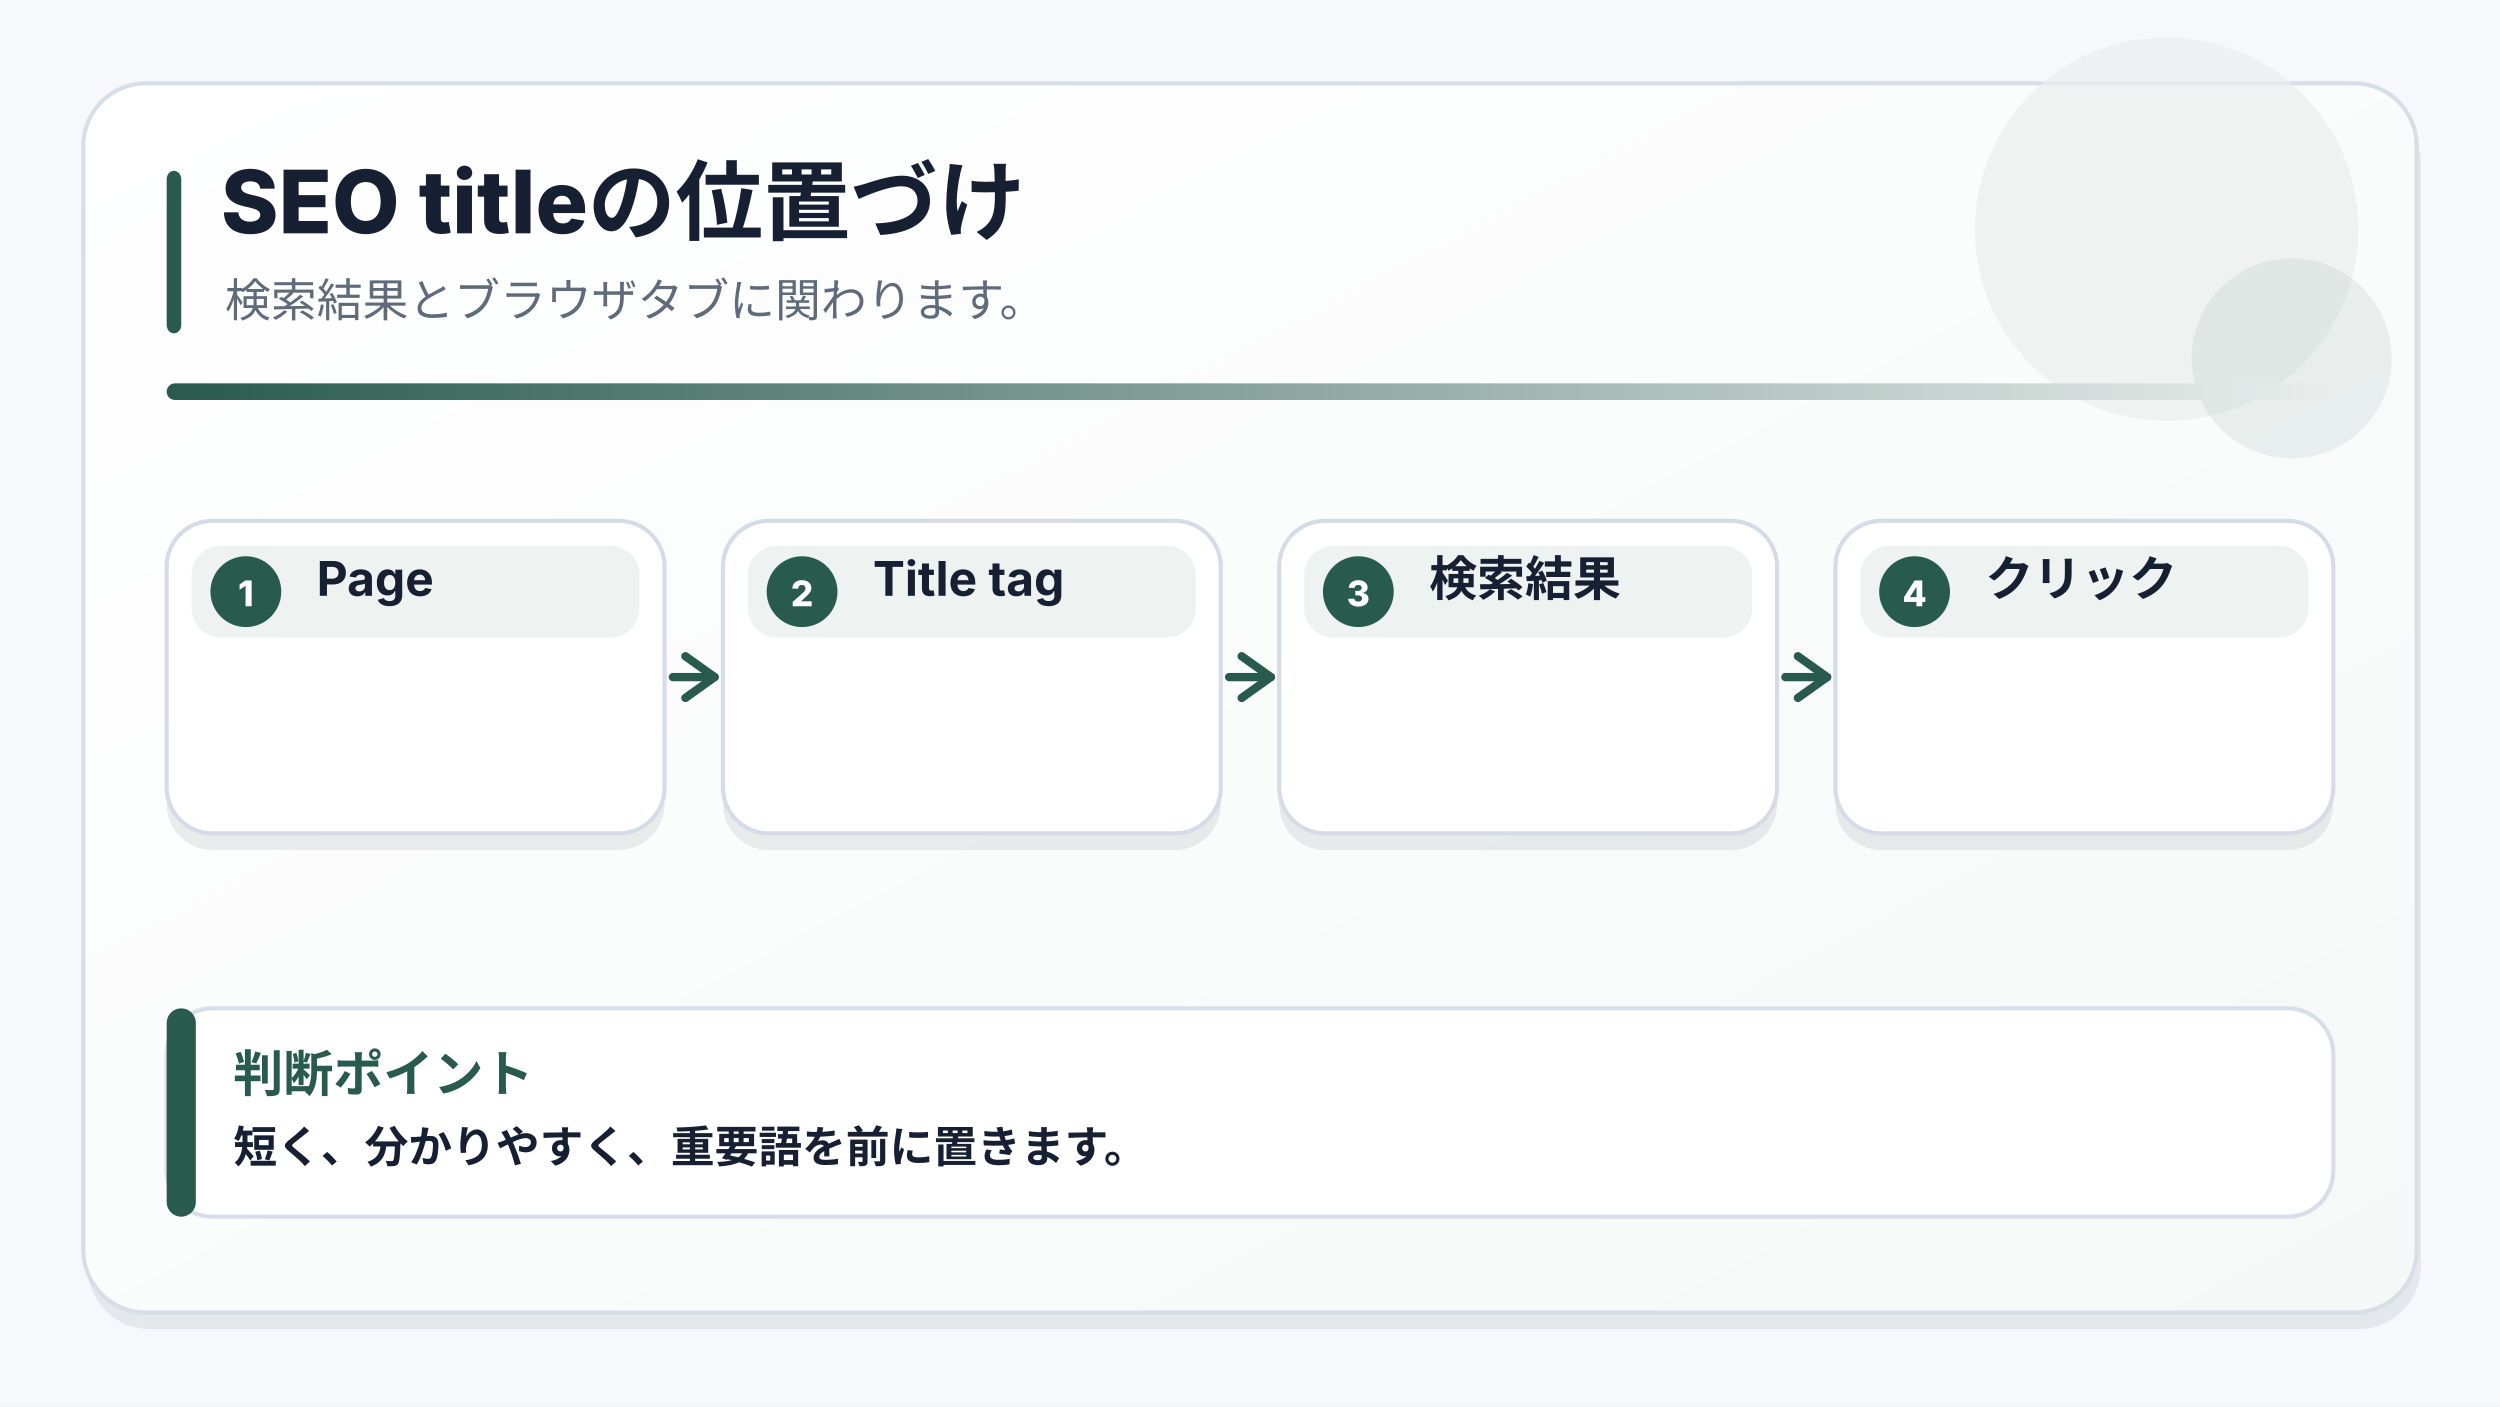
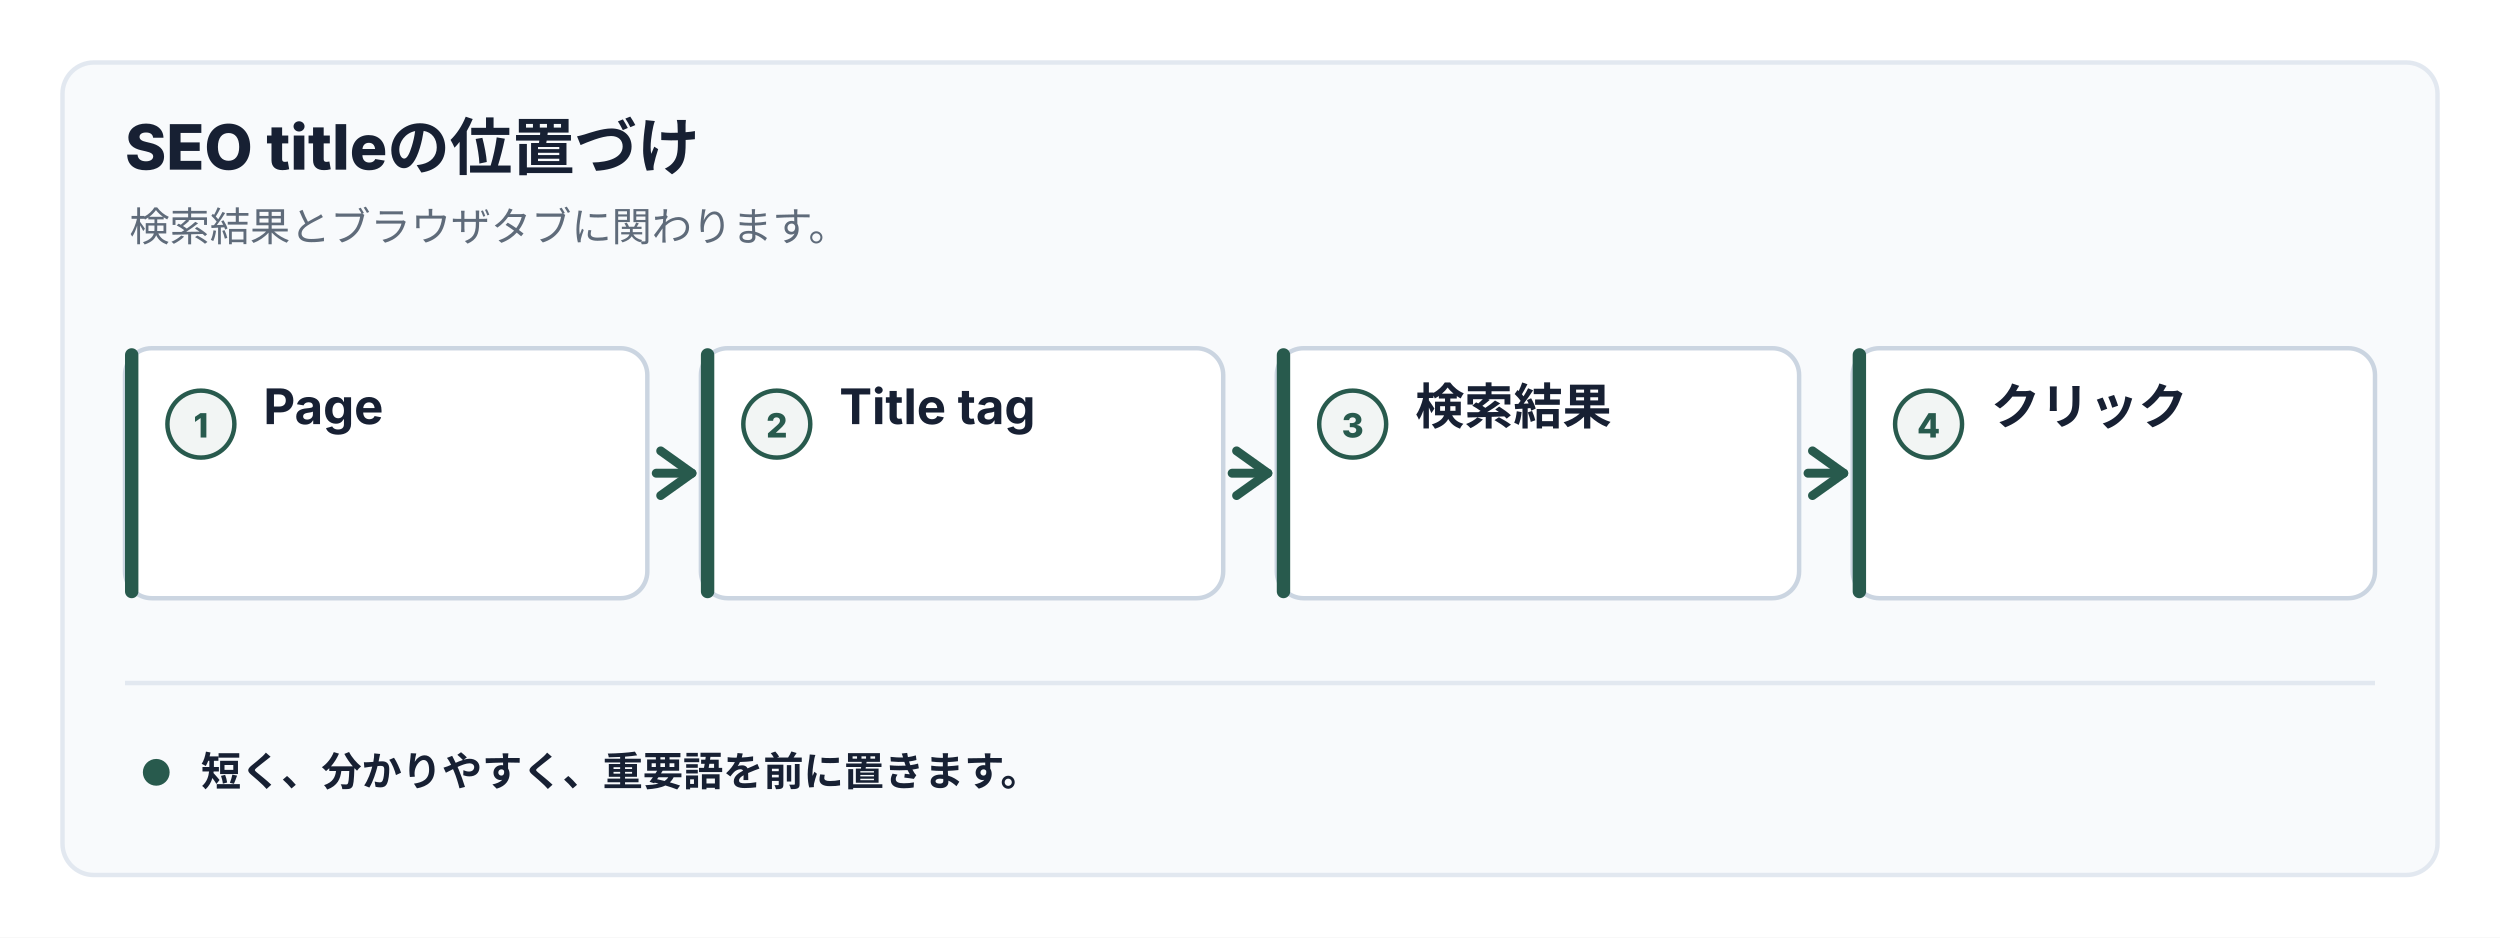
- <svg xmlns="http://www.w3.org/2000/svg" width="1200" height="675" viewBox="0 0 1200 675" role="img">
-   <defs>
-     <linearGradient id="bg" x1="0" y1="0" x2="1" y2="1">
-       <stop offset="0%" stop-color="#FFFFFF" />
-       <stop offset="100%" stop-color="#F6F8F8" />
-     </linearGradient>
-     <linearGradient id="bar" x1="0" y1="0" x2="1" y2="0">
-       <stop offset="0%" stop-color="#285A4D" />
-       <stop offset="100%" stop-color="#EAEEED" />
-     </linearGradient>
-   </defs>
-   <rect width="1200" height="675" fill="#F6F8FC" />
-   <rect x="42" y="48" width="1120" height="590" rx="30" fill="#0F172A" opacity="0.08" />
-   <rect x="40" y="40" width="1120" height="590" rx="30" fill="url(#bg)" stroke="#D8DEE8" stroke-width="2" />
-   <circle cx="1040" cy="110" r="92" fill="#EAEEED" opacity="0.72" />
-   <circle cx="1100" cy="172" r="48" fill="#285A4D" opacity="0.08" />
-   <rect x="80" y="82" width="7" height="78" rx="4" fill="#285A4D" />
-   <text x="106" y="112" font-family="-apple-system, BlinkMacSystemFont, Segoe UI, sans-serif" font-size="42" font-weight="800" fill="#172033" text-anchor="start">SEO titleの位置づけ</text>
-   <text x="108" y="152" font-family="-apple-system, BlinkMacSystemFont, Segoe UI, sans-serif" font-size="22" font-weight="500" fill="#5F6B7A" text-anchor="start">検索結果とブラウザタブに関わります。</text>
-   <rect x="80" y="184" width="1040" height="8" rx="4" fill="url(#bar)" />
-   <rect x="80" y="258" width="239" height="150" rx="22" fill="#0F172A" opacity="0.08" />
-   <rect x="80" y="250" width="239" height="150" rx="22" fill="#ffffff" stroke="#D5DCE8" stroke-width="2" />
-   <rect x="92" y="262" width="215" height="44" rx="14" fill="#EEF2F1" />
-   <circle cx="118" cy="284" r="17" fill="#285A4D" />
-   <text x="118" y="291" font-family="-apple-system, BlinkMacSystemFont, Segoe UI, sans-serif" font-size="17" font-weight="800" fill="#ffffff" text-anchor="middle">1</text>
-   <text x="152" y="286" font-family="-apple-system, BlinkMacSystemFont, Segoe UI, sans-serif" font-size="23" font-weight="750" fill="#172033" text-anchor="start">Page</text>
-   <line x1="323" y1="325" x2="343" y2="325" stroke="#285A4D" stroke-width="4" stroke-linecap="round" />
-   <path d="M 329 315 L 343 325 L 329 335" fill="none" stroke="#285A4D" stroke-width="4" stroke-linecap="round" stroke-linejoin="round" />
-   <rect x="347" y="258" width="239" height="150" rx="22" fill="#0F172A" opacity="0.08" />
-   <rect x="347" y="250" width="239" height="150" rx="22" fill="#ffffff" stroke="#D5DCE8" stroke-width="2" />
-   <rect x="359" y="262" width="215" height="44" rx="14" fill="#EEF2F1" />
-   <circle cx="385" cy="284" r="17" fill="#285A4D" />
-   <text x="385" y="291" font-family="-apple-system, BlinkMacSystemFont, Segoe UI, sans-serif" font-size="17" font-weight="800" fill="#ffffff" text-anchor="middle">2</text>
-   <text x="419" y="286" font-family="-apple-system, BlinkMacSystemFont, Segoe UI, sans-serif" font-size="23" font-weight="750" fill="#172033" text-anchor="start">Title tag</text>
-   <line x1="590" y1="325" x2="610" y2="325" stroke="#285A4D" stroke-width="4" stroke-linecap="round" />
-   <path d="M 596 315 L 610 325 L 596 335" fill="none" stroke="#285A4D" stroke-width="4" stroke-linecap="round" stroke-linejoin="round" />
-   <rect x="614" y="258" width="239" height="150" rx="22" fill="#0F172A" opacity="0.08" />
-   <rect x="614" y="250" width="239" height="150" rx="22" fill="#ffffff" stroke="#D5DCE8" stroke-width="2" />
-   <rect x="626" y="262" width="215" height="44" rx="14" fill="#EEF2F1" />
-   <circle cx="652" cy="284" r="17" fill="#285A4D" />
-   <text x="652" y="291" font-family="-apple-system, BlinkMacSystemFont, Segoe UI, sans-serif" font-size="17" font-weight="800" fill="#ffffff" text-anchor="middle">3</text>
-   <text x="686" y="286" font-family="-apple-system, BlinkMacSystemFont, Segoe UI, sans-serif" font-size="23" font-weight="750" fill="#172033" text-anchor="start">検索結果</text>
-   <line x1="857" y1="325" x2="877" y2="325" stroke="#285A4D" stroke-width="4" stroke-linecap="round" />
-   <path d="M 863 315 L 877 325 L 863 335" fill="none" stroke="#285A4D" stroke-width="4" stroke-linecap="round" stroke-linejoin="round" />
-   <rect x="881" y="258" width="239" height="150" rx="22" fill="#0F172A" opacity="0.08" />
-   <rect x="881" y="250" width="239" height="150" rx="22" fill="#ffffff" stroke="#D5DCE8" stroke-width="2" />
-   <rect x="893" y="262" width="215" height="44" rx="14" fill="#EEF2F1" />
-   <circle cx="919" cy="284" r="17" fill="#285A4D" />
-   <text x="919" y="291" font-family="-apple-system, BlinkMacSystemFont, Segoe UI, sans-serif" font-size="17" font-weight="800" fill="#ffffff" text-anchor="middle">4</text>
-   <text x="953" y="286" font-family="-apple-system, BlinkMacSystemFont, Segoe UI, sans-serif" font-size="23" font-weight="750" fill="#172033" text-anchor="start">クリック</text>
-   <rect x="80" y="484" width="1040" height="100" rx="22" fill="#FFFFFF" stroke="#D8DEE8" stroke-width="2" />
-   <rect x="80" y="484" width="14" height="100" rx="7" fill="#285A4D" />
-   <text x="112" y="524" font-family="-apple-system, BlinkMacSystemFont, Segoe UI, sans-serif" font-size="24" font-weight="800" fill="#285A4D" text-anchor="start">判断ポイント</text>
-   <text x="112" y="558" font-family="-apple-system, BlinkMacSystemFont, Segoe UI, sans-serif" font-size="21" font-weight="600" fill="#172033" text-anchor="start">短く、分かりやすく、重要語を前に置きます。</text>
+ <svg xmlns="http://www.w3.org/2000/svg" width="1120" height="420" viewBox="0 0 1120 420" role="img">
+   <rect width="1120" height="420" fill="#FFFFFF" />
+   <rect x="28" y="28" width="1064" height="364" rx="14" fill="#F8FAFC" stroke="#E2E8F0" stroke-width="2" />
+   <text x="56" y="76" font-family="-apple-system, BlinkMacSystemFont, Segoe UI, sans-serif" font-size="28" font-weight="800" fill="#172033" text-anchor="start">SEO titleの位置づけ</text>
+   <text x="58" y="108" font-family="-apple-system, BlinkMacSystemFont, Segoe UI, sans-serif" font-size="18" font-weight="500" fill="#5F6B7A" text-anchor="start">検索結果とブラウザタブに関わります。</text>
+   <rect x="56" y="156" width="234" height="112" rx="12" fill="#ffffff" stroke="#CBD5E1" stroke-width="2" />
+   <rect x="56" y="156" width="6" height="112" rx="3" fill="#285A4D" />
+   <circle cx="90" cy="190" r="15" fill="#F2F5F4" stroke="#285A4D" stroke-width="2" />
+   <text x="90" y="196" font-family="-apple-system, BlinkMacSystemFont, Segoe UI, sans-serif" font-size="15" font-weight="800" fill="#285A4D" text-anchor="middle">1</text>
+   <text x="118" y="190" font-family="-apple-system, BlinkMacSystemFont, Segoe UI, sans-serif" font-size="22" font-weight="700" fill="#172033" text-anchor="start">Page</text>
+   <line x1="294" y1="212" x2="310" y2="212" stroke="#285A4D" stroke-width="4" stroke-linecap="round" />
+   <path d="M 296 202 L 310 212 L 296 222" fill="none" stroke="#285A4D" stroke-width="4" stroke-linecap="round" stroke-linejoin="round" />
+   <rect x="314" y="156" width="234" height="112" rx="12" fill="#ffffff" stroke="#CBD5E1" stroke-width="2" />
+   <rect x="314" y="156" width="6" height="112" rx="3" fill="#285A4D" />
+   <circle cx="348" cy="190" r="15" fill="#F2F5F4" stroke="#285A4D" stroke-width="2" />
+   <text x="348" y="196" font-family="-apple-system, BlinkMacSystemFont, Segoe UI, sans-serif" font-size="15" font-weight="800" fill="#285A4D" text-anchor="middle">2</text>
+   <text x="376" y="190" font-family="-apple-system, BlinkMacSystemFont, Segoe UI, sans-serif" font-size="22" font-weight="700" fill="#172033" text-anchor="start">Title tag</text>
+   <line x1="552" y1="212" x2="568" y2="212" stroke="#285A4D" stroke-width="4" stroke-linecap="round" />
+   <path d="M 554 202 L 568 212 L 554 222" fill="none" stroke="#285A4D" stroke-width="4" stroke-linecap="round" stroke-linejoin="round" />
+   <rect x="572" y="156" width="234" height="112" rx="12" fill="#ffffff" stroke="#CBD5E1" stroke-width="2" />
+   <rect x="572" y="156" width="6" height="112" rx="3" fill="#285A4D" />
+   <circle cx="606" cy="190" r="15" fill="#F2F5F4" stroke="#285A4D" stroke-width="2" />
+   <text x="606" y="196" font-family="-apple-system, BlinkMacSystemFont, Segoe UI, sans-serif" font-size="15" font-weight="800" fill="#285A4D" text-anchor="middle">3</text>
+   <text x="634" y="190" font-family="-apple-system, BlinkMacSystemFont, Segoe UI, sans-serif" font-size="22" font-weight="700" fill="#172033" text-anchor="start">検索結果</text>
+   <line x1="810" y1="212" x2="826" y2="212" stroke="#285A4D" stroke-width="4" stroke-linecap="round" />
+   <path d="M 812 202 L 826 212 L 812 222" fill="none" stroke="#285A4D" stroke-width="4" stroke-linecap="round" stroke-linejoin="round" />
+   <rect x="830" y="156" width="234" height="112" rx="12" fill="#ffffff" stroke="#CBD5E1" stroke-width="2" />
+   <rect x="830" y="156" width="6" height="112" rx="3" fill="#285A4D" />
+   <circle cx="864" cy="190" r="15" fill="#F2F5F4" stroke="#285A4D" stroke-width="2" />
+   <text x="864" y="196" font-family="-apple-system, BlinkMacSystemFont, Segoe UI, sans-serif" font-size="15" font-weight="800" fill="#285A4D" text-anchor="middle">4</text>
+   <text x="892" y="190" font-family="-apple-system, BlinkMacSystemFont, Segoe UI, sans-serif" font-size="22" font-weight="700" fill="#172033" text-anchor="start">クリック</text>
+   <line x1="56" y1="306" x2="1064" y2="306" stroke="#E2E8F0" stroke-width="2" />
+   <circle cx="70" cy="346" r="6" fill="#285A4D" />
+   <text x="90" y="352" font-family="-apple-system, BlinkMacSystemFont, Segoe UI, sans-serif" font-size="18" font-weight="600" fill="#172033" text-anchor="start">短く、分かりやすく、重要語を前に置きます。</text>
</svg>
